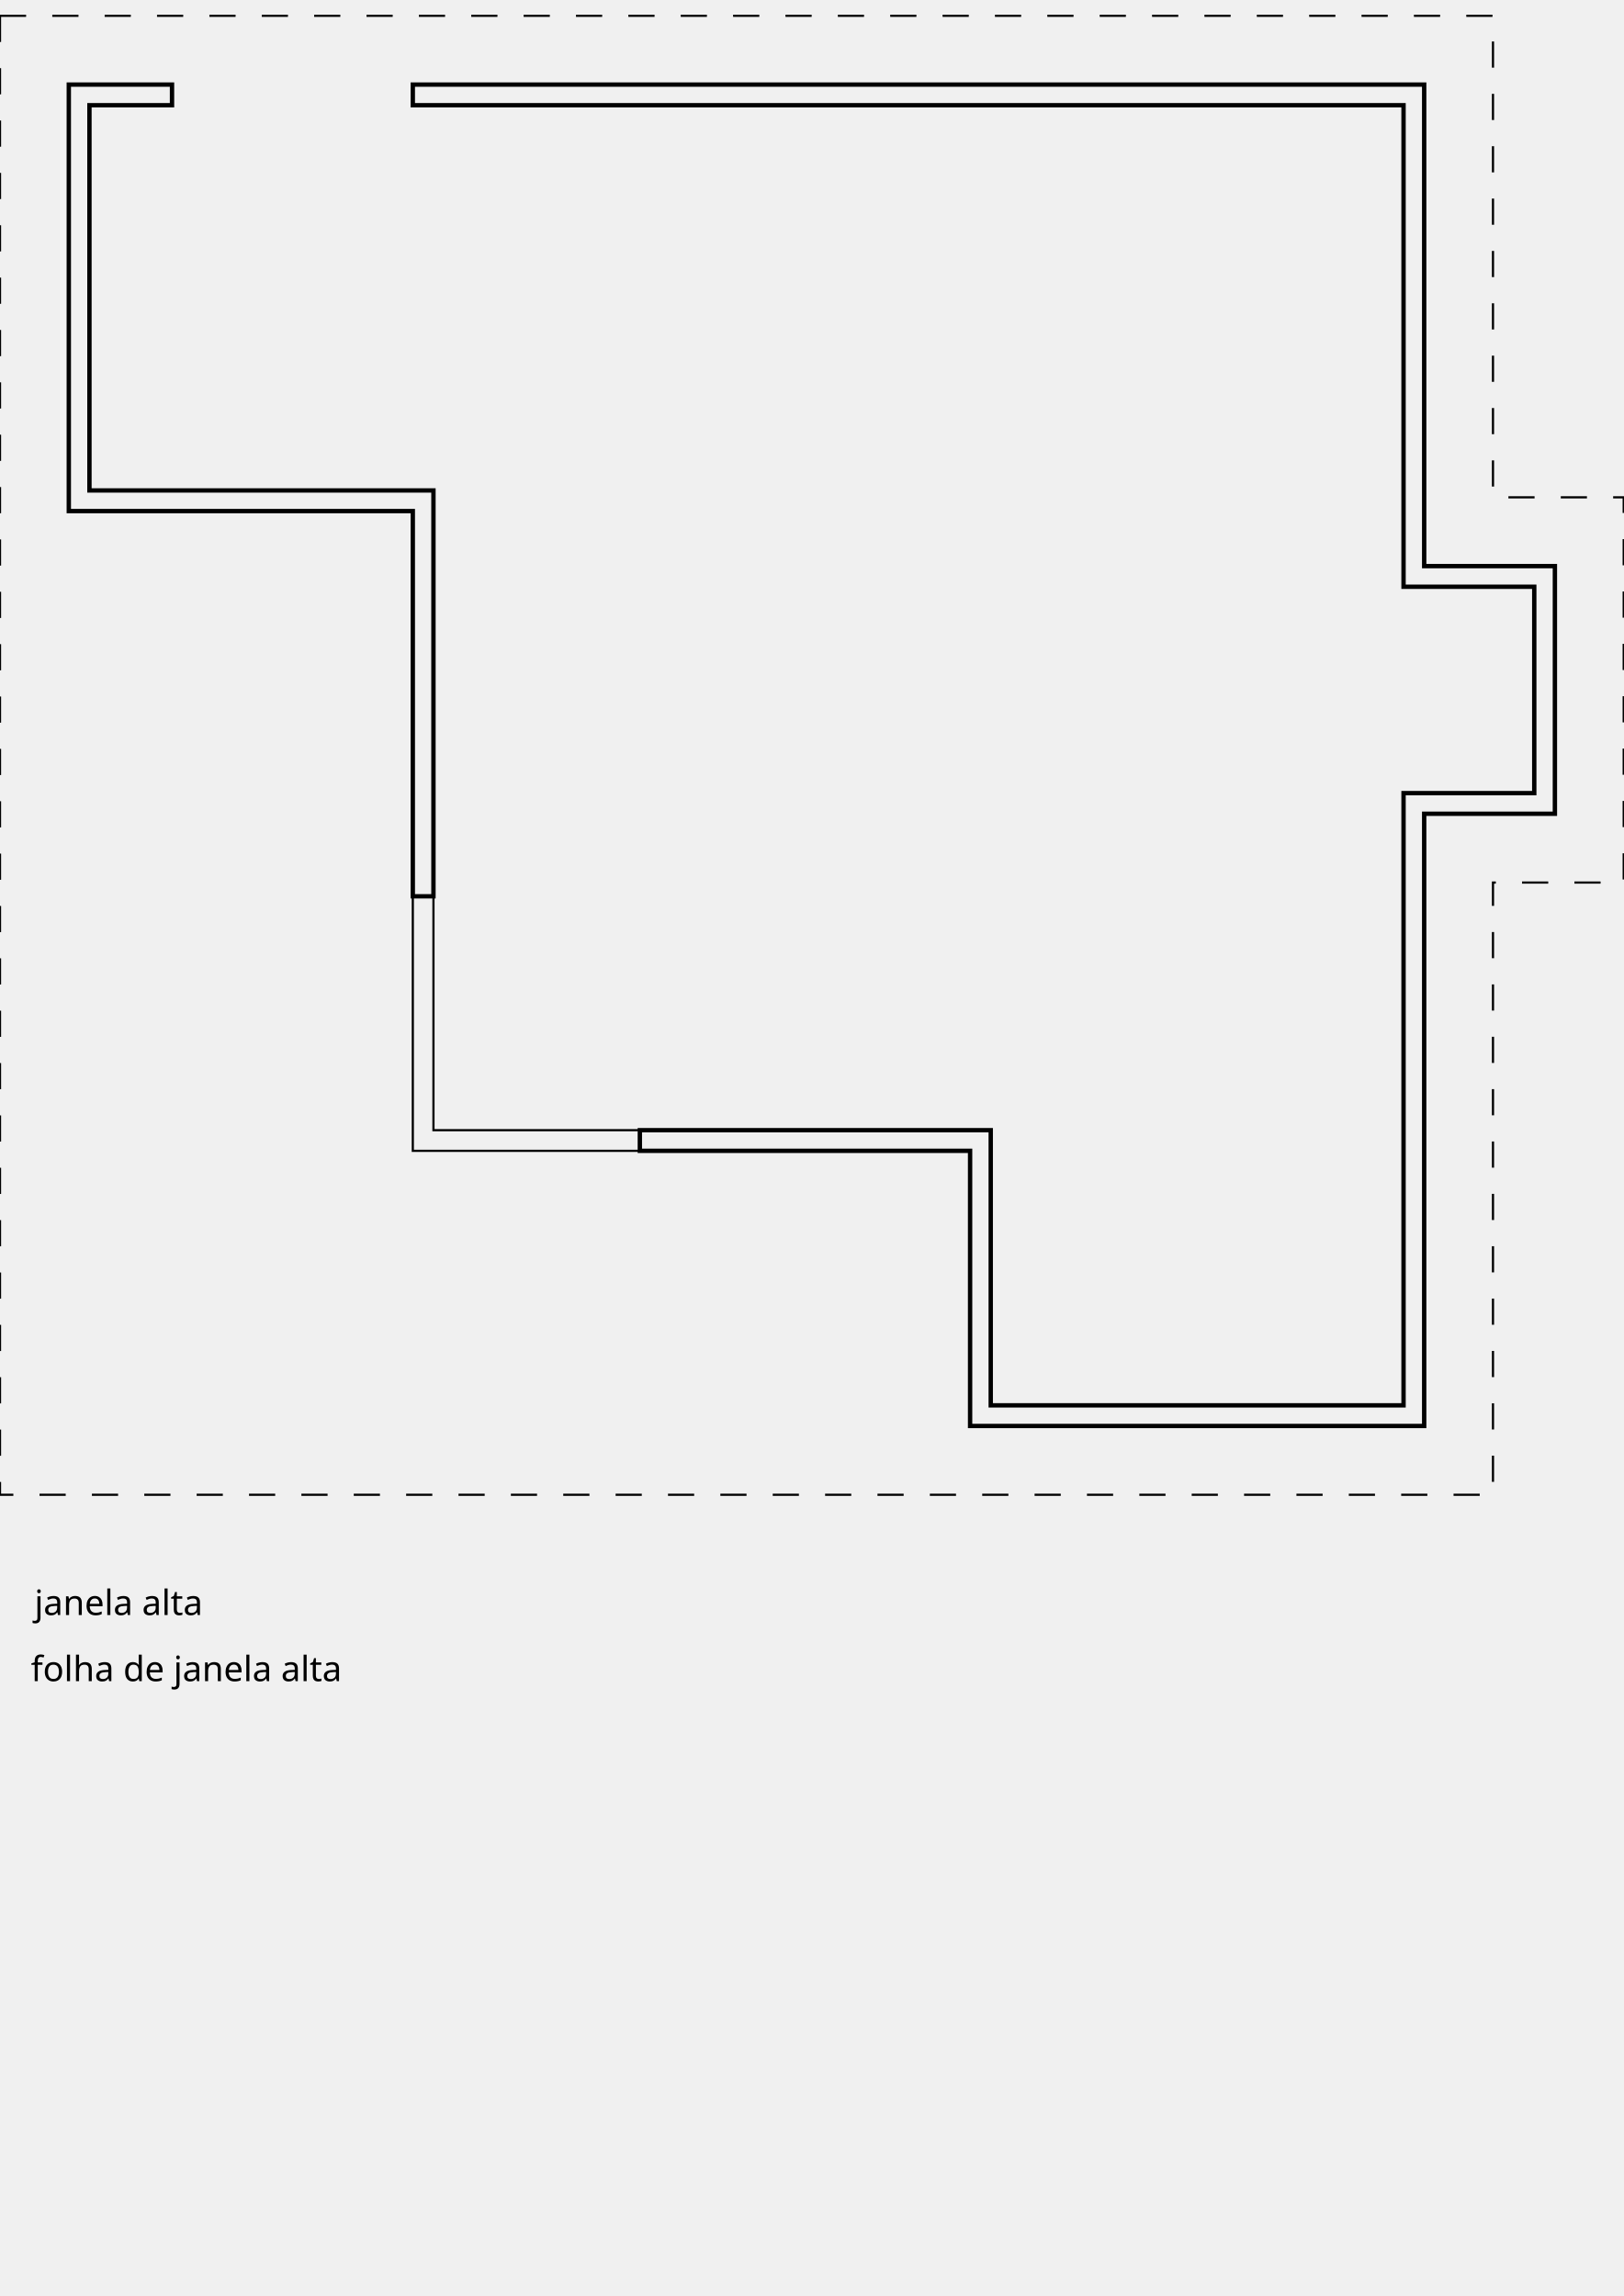
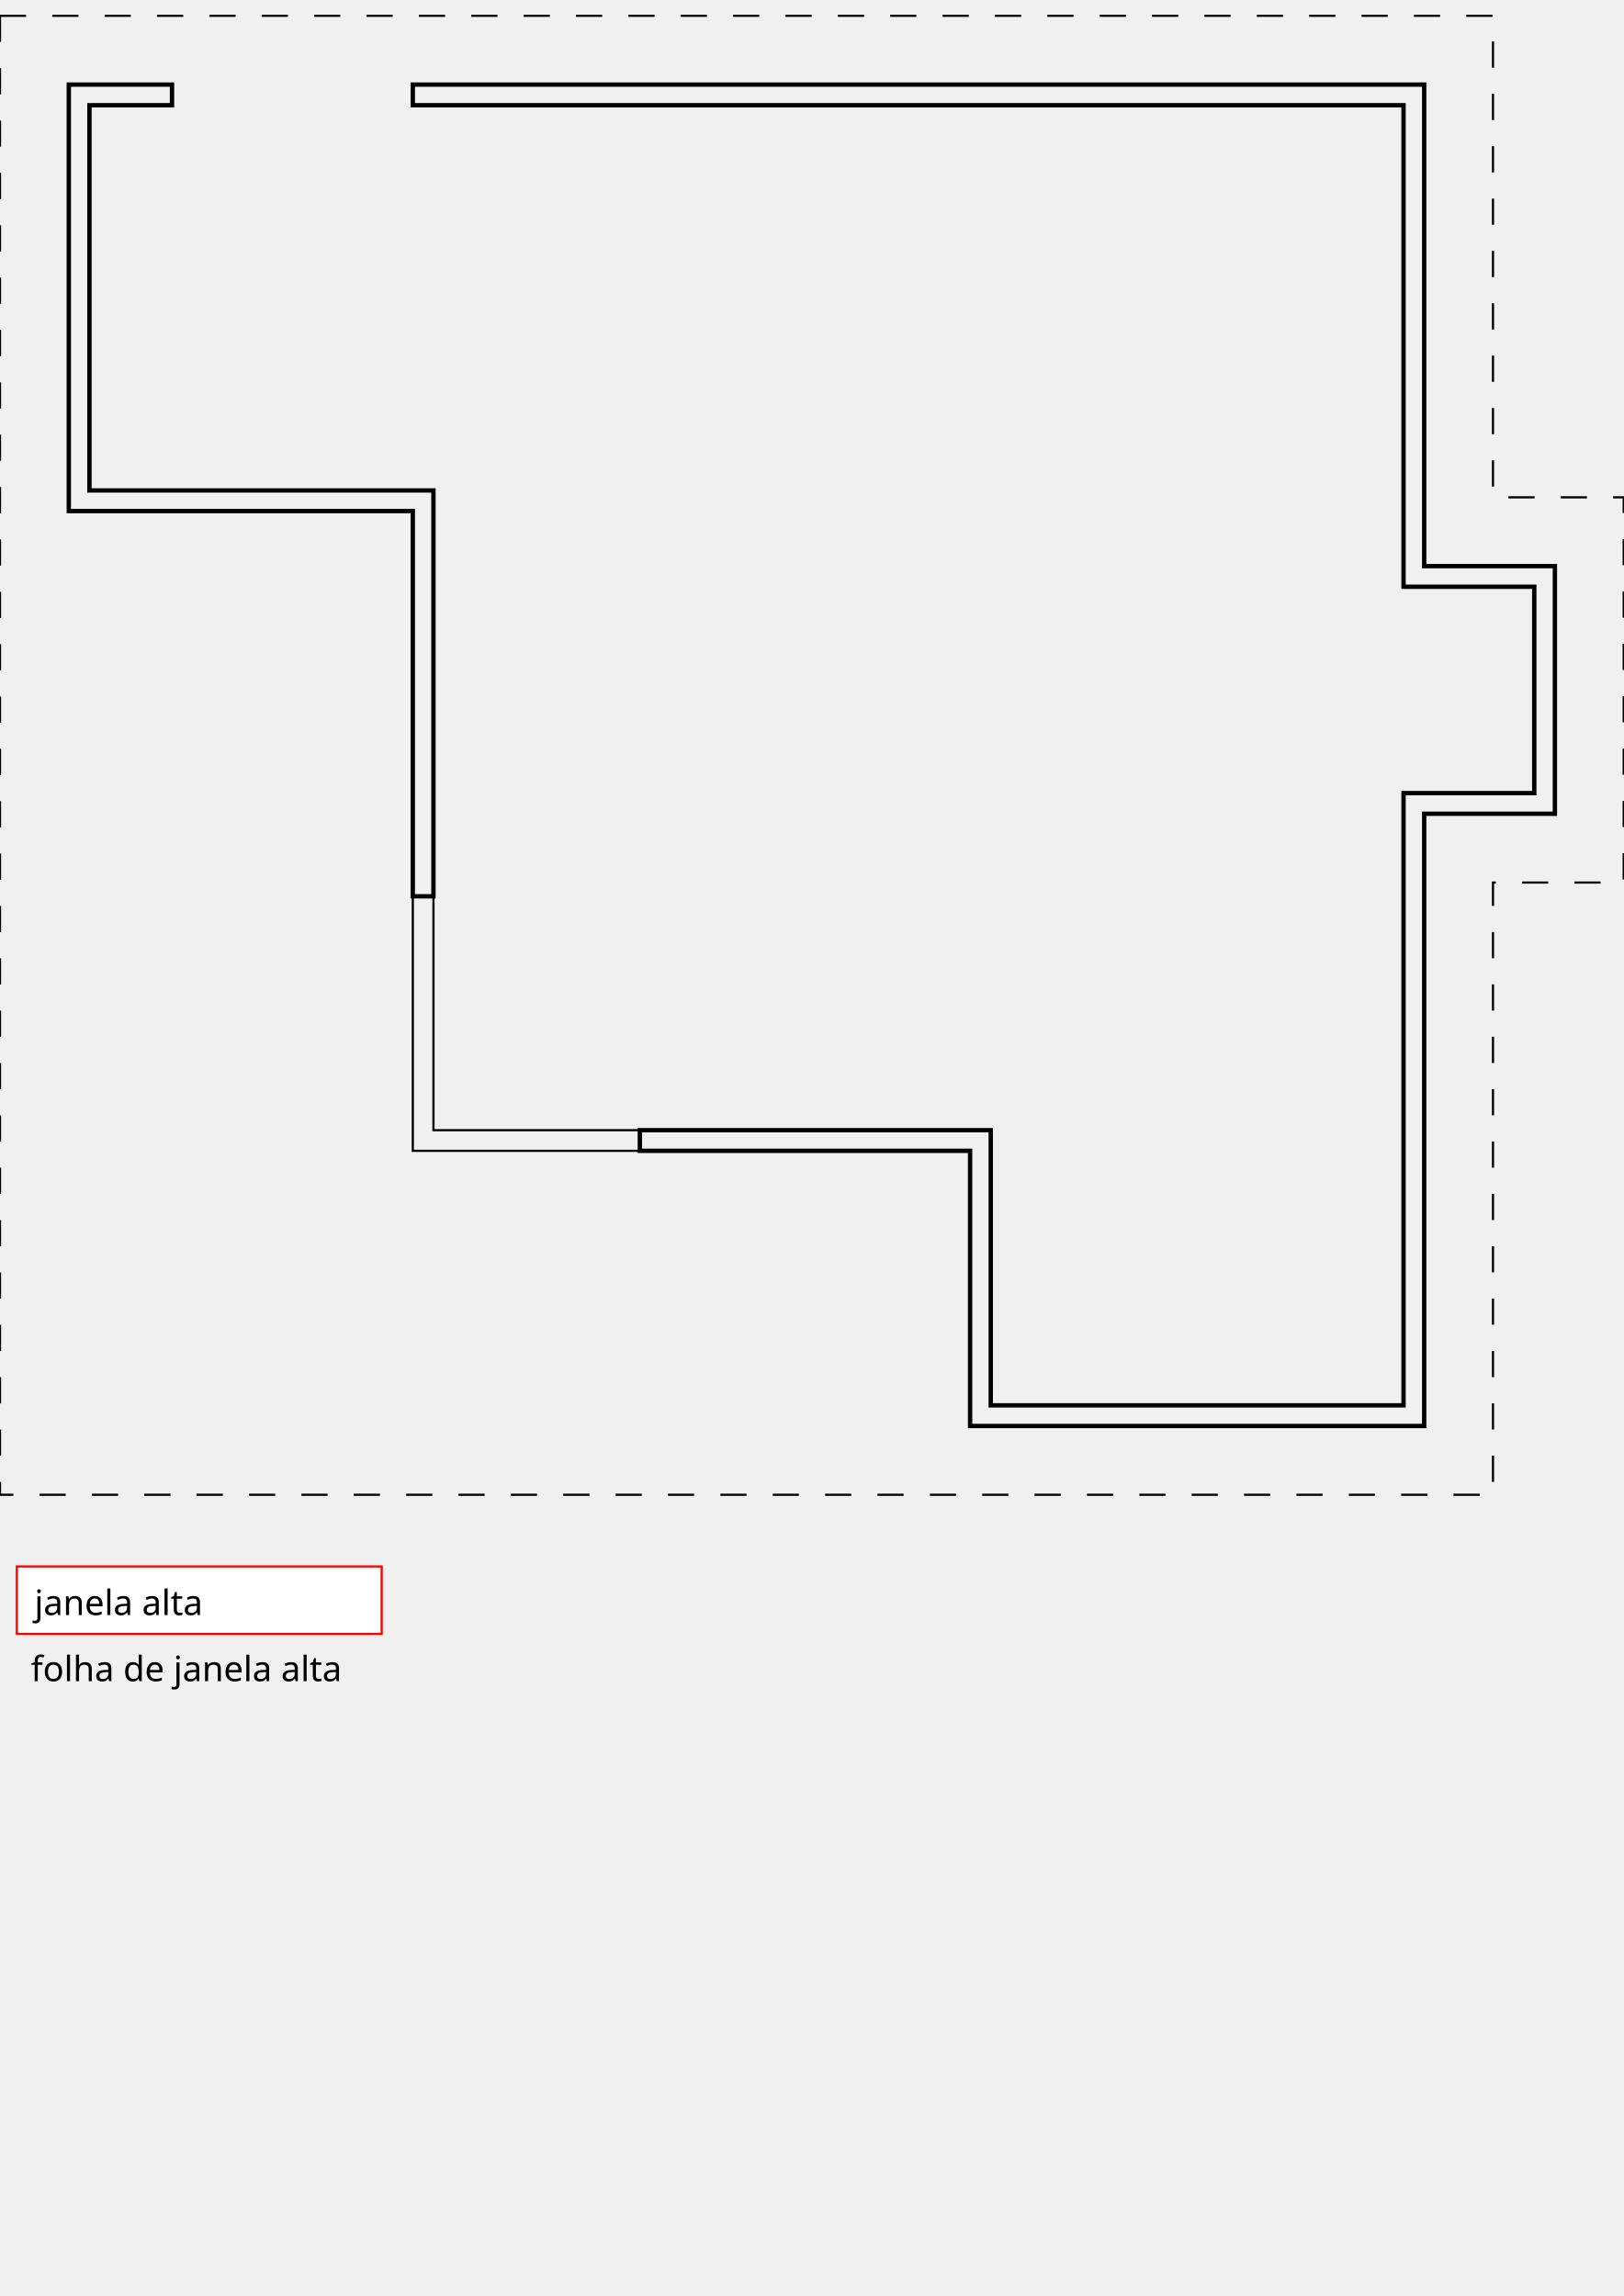
- <svg xmlns="http://www.w3.org/2000/svg" version="1.1" width="744.094" height="1052.362" id="svg18003">
+ <svg xmlns="http://www.w3.org/2000/svg" width="744.094" height="1052.362" id="svg18003" version="1.1">
  <defs id="defs18005">
    <symbol id="*Paper_Space0" />
    <symbol id="*Paper_Space" />
    <symbol id="*Model_Space" />
-     <pattern height="8" width="8" patternUnits="userSpaceOnUse" y="0" x="0" id="Hatch">
-       <path linecap="square" stroke="#000000" stroke-width="0.25" d="M8 4 l-4,4" id="path18110" />
-       <path linecap="square" stroke="#000000" stroke-width="0.25" d="M6 2 l-4,4" id="path18112" />
-       <path linecap="square" stroke="#000000" stroke-width="0.25" d="M4 0 l-4,4" id="path18114" />
+     <pattern id="Hatch" x="0" y="0" patternUnits="userSpaceOnUse" width="8" height="8">
+       <path id="path18110" d="M8 4 l-4,4" stroke-width="0.25" stroke="#000000" linecap="square" />
+       <path id="path18112" d="M6 2 l-4,4" stroke-width="0.25" stroke="#000000" linecap="square" />
+       <path id="path18114" d="M4 0 l-4,4" stroke-width="0.25" stroke="#000000" linecap="square" />
    </pattern>
-     <marker refX="0" refY="0" orient="auto" id="DistanceX" style="overflow:visible">
-       <path d="M 3,-3 -3,3 M 0,-5 0,5" id="path18107" style="stroke:#000000;stroke-width:0.5" />
+     <marker orient="auto" id="DistanceX" style="overflow:visible" refX="0.0" refY="0.0">
+       <path id="path18107" d="M 3,-3 L -3,3 M 0,-5 L  0,5" style="stroke:#000000; stroke-width:0.5" />
    </marker>
  </defs>
  <g id="layer1">
-     <g transform="translate(-3.7890624e-6,-187.2398)" id="g18150">
+     <g id="g18150" transform="translate(-3.7890624e-6,-187.2398)">
      <g id="g18119" />
-       <path d="m 293.224,714.715 151.341,0 0,126.118 208.094,0 0,-280.612 59.906,0 0,-113.506 -59.906,0 0,-220.706 -463.483,0 0,9.459 454.024,0 0,220.706 59.906,0 0,94.588 -59.906,0 0,280.612 -189.177,0 0,-126.118 -160.8,0 0,9.459 z" id="path18123" style="fill:none;stroke:#000000;stroke-width:2;stroke-miterlimit:4;stroke-dasharray:none" />
-       <path d="m 198.635,598.056 0,-186.024 -157.647,0 0,-176.565 37.835,0 0,-9.459 -47.294,0 0,195.482 157.647,0 0,176.565 9.459,0 z" id="path18125" style="fill:none;stroke:#000000;stroke-width:2;stroke-miterlimit:4;stroke-dasharray:none" />
-       <path d="m 189.177,598.056 0,116.659 104.047,0" id="path18129" style="fill:none;stroke:#000000;stroke-width:1;stroke-miterlimit:4;stroke-dasharray:none" />
-       <path d="m 293.224,705.256 -94.588,0 0,-107.2" id="path18131" style="fill:none;stroke:#000000;stroke-width:1;stroke-miterlimit:4;stroke-dasharray:none" />
-       <path d="m 0,194.48 0,677.883 684.189,0 0,-280.612 59.906,0 0,-176.565 -59.906,0 0,-220.706 -684.189,0 z" id="path18135" style="fill:none;stroke:#000000;stroke-width:1;stroke-miterlimit:4;stroke-dasharray:12, 12;stroke-dashoffset:0" />
-       <text x="15.789" y="927.476" id="text18697" xml:space="preserve" style="font-size:16px;font-style:normal;font-variant:normal;font-weight:normal;font-stretch:normal;text-align:start;line-height:125%;letter-spacing:0px;word-spacing:0px;writing-mode:lr-tb;text-anchor:start;fill:#000000;fill-opacity:1;stroke:none;font-family:Sans;-inkscape-font-specification:Sans">
-         <tspan x="15.789" y="927.476" id="tspan18699">janela alta</tspan>
+       <path style="fill:none;stroke:#000000;stroke-width:2;stroke-miterlimit:4;stroke-dasharray:none" d="m 293.224,714.715 151.341,0 0,126.118 208.094,0 0,-280.612 59.906,0 0,-113.506 -59.906,0 0,-220.706 -463.483,0 0,9.459 454.024,0 0,220.706 59.906,0 0,94.588 -59.906,0 0,280.612 -189.177,0 0,-126.118 -160.8,0 0,9.459 z" id="path18123" />
+       <path style="fill:none;stroke:#000000;stroke-width:2;stroke-miterlimit:4;stroke-dasharray:none" d="m 198.635,598.056 0,-186.024 -157.647,0 0,-176.565 37.835,0 0,-9.459 -47.294,0 0,195.482 157.647,0 0,176.565 9.459,0 z" id="path18125" />
+       <path style="fill:none;stroke:#000000;stroke-width:1;stroke-miterlimit:4;stroke-dasharray:none" d="m 189.177,598.056 0,116.659 104.047,0" id="path18129" />
+       <path style="fill:none;stroke:#000000;stroke-width:1;stroke-miterlimit:4;stroke-dasharray:none" d="m 293.224,705.256 -94.588,0 0,-107.2" id="path18131" />
+       <path style="fill:none;stroke:#000000;stroke-width:1;stroke-miterlimit:4;stroke-dasharray:12, 12;stroke-dashoffset:0" d="m 0,194.48 0,677.883 684.189,0 0,-280.612 59.906,0 0,-176.565 -59.906,0 0,-220.706 -684.189,0 z" id="path18135" />
+       <rect style="stroke-width:1;stroke-miterlimit:4;stroke-dasharray:none;stroke-dashoffset:0;fill:#ffffff;stroke:#ff0000;stroke-opacity:1;fill-opacity:1" id="rect18745" width="167.188" height="30.925" x="7.731" y="717.986" transform="translate(3.7890624e-6,187.2398)" />
+       <text xml:space="preserve" style="font-size:16px;font-style:normal;font-variant:normal;font-weight:normal;font-stretch:normal;text-align:start;line-height:125%;letter-spacing:0px;word-spacing:0px;writing-mode:lr-tb;text-anchor:start;fill:#000000;fill-opacity:1;stroke:none;font-family:Sans;-inkscape-font-specification:Sans" x="15.789" y="927.476" id="text18697">
+         <tspan id="tspan18699" x="15.789" y="927.476">janela alta</tspan>
      </text>
-       <text x="14.149" y="957.788" id="text18701" xml:space="preserve" style="font-size:16px;font-style:normal;font-variant:normal;font-weight:normal;font-stretch:normal;text-align:start;line-height:125%;letter-spacing:0px;word-spacing:0px;writing-mode:lr-tb;text-anchor:start;fill:#000000;fill-opacity:1;stroke:none;font-family:Sans;-inkscape-font-specification:Sans">
-         <tspan x="14.149" y="957.788" id="tspan18703">folha de janela alta</tspan>
+       <text xml:space="preserve" style="font-size:16px;font-style:normal;font-variant:normal;font-weight:normal;font-stretch:normal;text-align:start;line-height:125%;letter-spacing:0px;word-spacing:0px;writing-mode:lr-tb;text-anchor:start;fill:#000000;fill-opacity:1;stroke:none;font-family:Sans;-inkscape-font-specification:Sans" x="14.149" y="957.788" id="text18701">
+         <tspan id="tspan18703" x="14.149" y="957.788">folha de janela alta</tspan>
      </text>
    </g>
  </g>
</svg>
